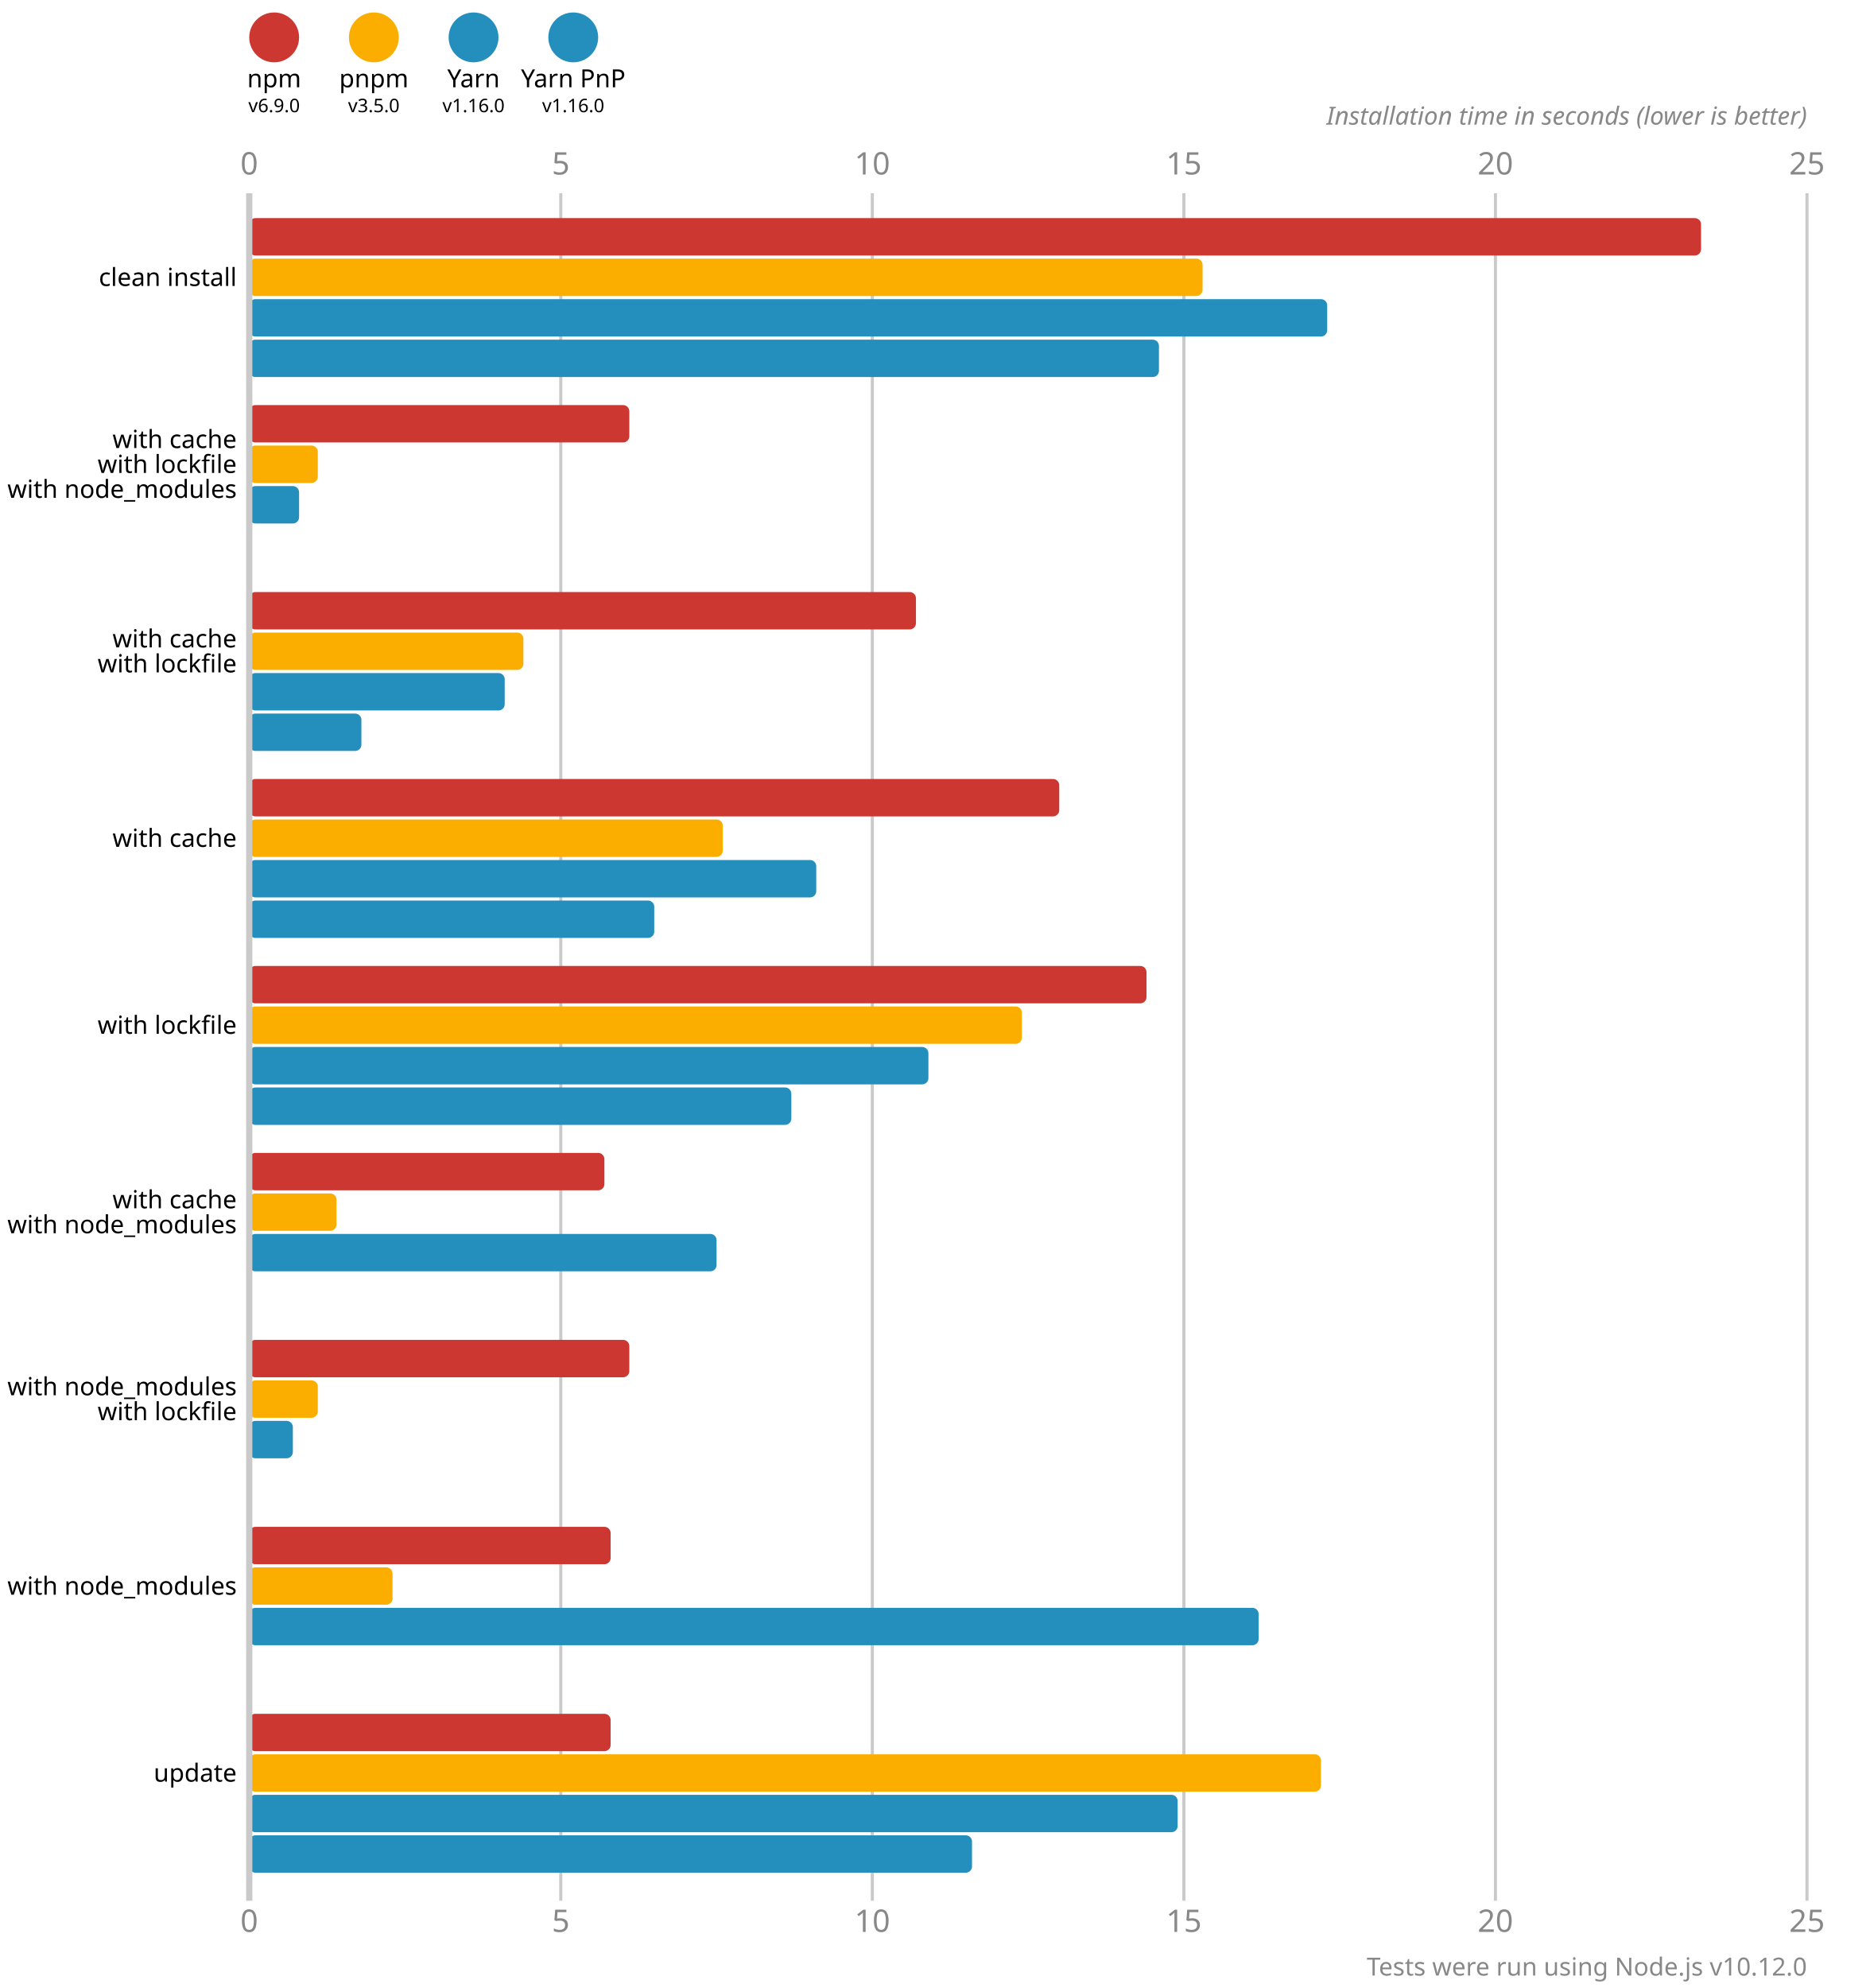
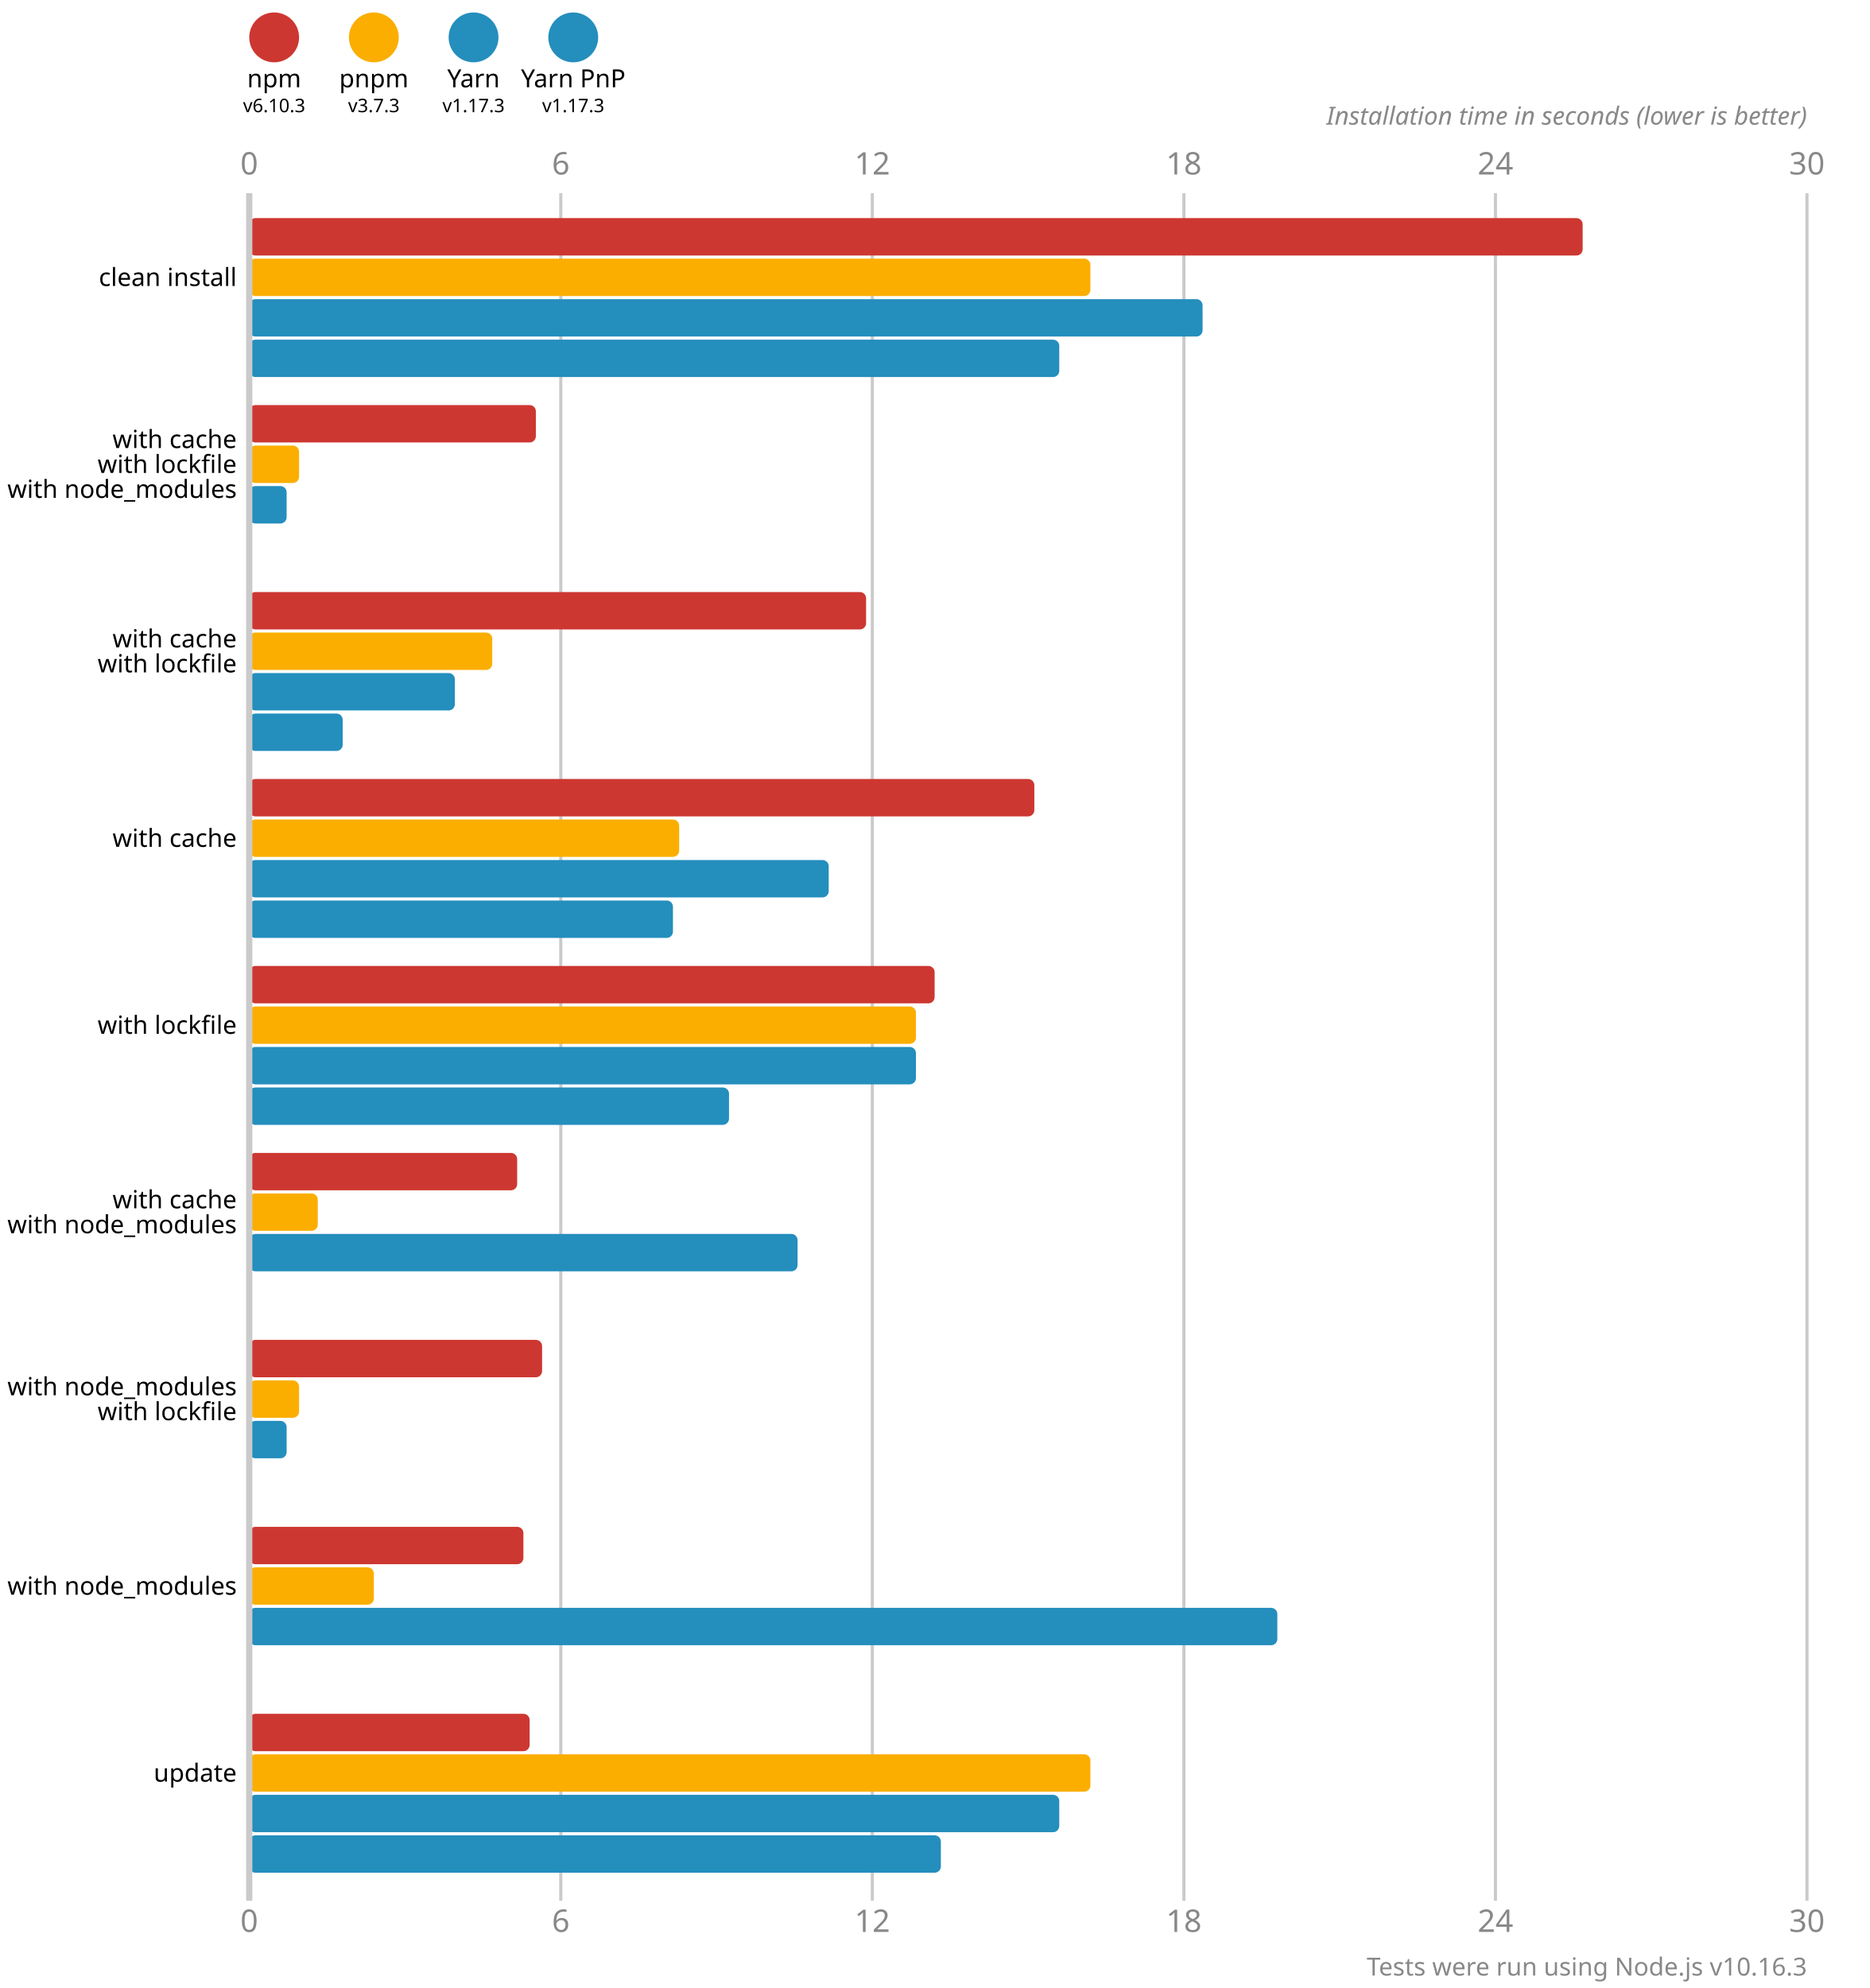
<svg xmlns="http://www.w3.org/2000/svg" version="1.1" viewBox="0 0 300 319">
  <style>
    .font { font-family: sans-serif; }
    .s3 { font-size: 3px; }
    .s4 { font-size: 4px; }
    .s5 { font-size: 5px; }
    .line { stroke: #cacaca; }
    .width { stroke-width: 0.5; }
    .text { fill: #888; }
  </style>
  <circle cx="44" cy="6" r="4" fill="#cd3731" />
  <text x="44" y="14" class="font s4" text-anchor="middle">npm</text>
-   <text x="44" y="18" class="font s3" text-anchor="middle">v6.9.0</text>
+   <text x="44" y="18" class="font s3" text-anchor="middle">v6.10.3</text>
  <circle cx="60" cy="6" r="4" fill="#fbae00" />
  <text x="60" y="14" class="font s4" text-anchor="middle">pnpm</text>
-   <text x="60" y="18" class="font s3" text-anchor="middle">v3.5.0</text>
+   <text x="60" y="18" class="font s3" text-anchor="middle">v3.7.3</text>
  <circle cx="76" cy="6" r="4" fill="#248ebd" />
  <text x="76" y="14" class="font s4" text-anchor="middle">Yarn</text>
-   <text x="76" y="18" class="font s3" text-anchor="middle">v1.16.0</text>
+   <text x="76" y="18" class="font s3" text-anchor="middle">v1.17.3</text>
  <circle cx="92" cy="6" r="4" fill="#248ebd" />
  <text x="92" y="14" class="font s4" text-anchor="middle">Yarn PnP</text>
-   <text x="92" y="18" class="font s3" text-anchor="middle">v1.16.0</text>
+   <text x="92" y="18" class="font s3" text-anchor="middle">v1.17.3</text>
  <text x="40" y="28" class="font s5 text" text-anchor="middle">0</text>
  <text x="40" y="310" class="font s5 text" text-anchor="middle">0</text>
  <line x1="90" y1="31" x2="90" y2="305" class="line width" />
-   <text x="90" y="28" class="font s5 text" text-anchor="middle">5</text>
-   <text x="90" y="310" class="font s5 text" text-anchor="middle">5</text>
+   <text x="90" y="28" class="font s5 text" text-anchor="middle">6</text>
+   <text x="90" y="310" class="font s5 text" text-anchor="middle">6</text>
  <line x1="140" y1="31" x2="140" y2="305" class="line width" />
-   <text x="140" y="28" class="font s5 text" text-anchor="middle">10</text>
-   <text x="140" y="310" class="font s5 text" text-anchor="middle">10</text>
+   <text x="140" y="28" class="font s5 text" text-anchor="middle">12</text>
+   <text x="140" y="310" class="font s5 text" text-anchor="middle">12</text>
  <line x1="190" y1="31" x2="190" y2="305" class="line width" />
-   <text x="190" y="28" class="font s5 text" text-anchor="middle">15</text>
-   <text x="190" y="310" class="font s5 text" text-anchor="middle">15</text>
+   <text x="190" y="28" class="font s5 text" text-anchor="middle">18</text>
+   <text x="190" y="310" class="font s5 text" text-anchor="middle">18</text>
  <line x1="240" y1="31" x2="240" y2="305" class="line width" />
-   <text x="240" y="28" class="font s5 text" text-anchor="middle">20</text>
-   <text x="240" y="310" class="font s5 text" text-anchor="middle">20</text>
+   <text x="240" y="28" class="font s5 text" text-anchor="middle">24</text>
+   <text x="240" y="310" class="font s5 text" text-anchor="middle">24</text>
  <line x1="290" y1="31" x2="290" y2="305" class="line width" />
-   <text x="290" y="28" class="font s5 text" text-anchor="middle">25</text>
-   <text x="290" y="310" class="font s5 text" text-anchor="middle">25</text>
+   <text x="290" y="28" class="font s5 text" text-anchor="middle">30</text>
+   <text x="290" y="310" class="font s5 text" text-anchor="middle">30</text>
  <text x="290" y="20" class="font s4 text" font-style="italic" text-anchor="end">Installation time in seconds (lower is better)</text>
-   <rect x="40" y="35" width="233" height="6" fill="#cd3731" rx="1" ry="1" />
-   <rect x="40" y="41.5" width="153" height="6" fill="#fbae00" rx="1" ry="1" />
-   <rect x="40" y="48" width="173" height="6" fill="#248ebd" rx="1" ry="1" />
-   <rect x="40" y="54.5" width="146" height="6" fill="#248ebd" rx="1" ry="1" />
-   <rect x="40" y="65" width="61" height="6" fill="#cd3731" rx="1" ry="1" />
-   <rect x="40" y="71.5" width="11" height="6" fill="#fbae00" rx="1" ry="1" />
-   <rect x="40" y="78" width="8" height="6" fill="#248ebd" rx="1" ry="1" />
+   <rect x="40" y="35" width="214" height="6" fill="#cd3731" rx="1" ry="1" />
+   <rect x="40" y="41.5" width="135" height="6" fill="#fbae00" rx="1" ry="1" />
+   <rect x="40" y="48" width="153" height="6" fill="#248ebd" rx="1" ry="1" />
+   <rect x="40" y="54.5" width="130" height="6" fill="#248ebd" rx="1" ry="1" />
+   <rect x="40" y="65" width="46" height="6" fill="#cd3731" rx="1" ry="1" />
+   <rect x="40" y="71.5" width="8" height="6" fill="#fbae00" rx="1" ry="1" />
+   <rect x="40" y="78" width="6" height="6" fill="#248ebd" rx="1" ry="1" />
  <rect x="40" y="84.5" width="0" height="6" fill="#248ebd" rx="1" ry="1" />
-   <rect x="40" y="95" width="107" height="6" fill="#cd3731" rx="1" ry="1" />
-   <rect x="40" y="101.5" width="44" height="6" fill="#fbae00" rx="1" ry="1" />
-   <rect x="40" y="108" width="41" height="6" fill="#248ebd" rx="1" ry="1" />
-   <rect x="40" y="114.5" width="18" height="6" fill="#248ebd" rx="1" ry="1" />
-   <rect x="40" y="125" width="130" height="6" fill="#cd3731" rx="1" ry="1" />
-   <rect x="40" y="131.5" width="76" height="6" fill="#fbae00" rx="1" ry="1" />
-   <rect x="40" y="138" width="91" height="6" fill="#248ebd" rx="1" ry="1" />
-   <rect x="40" y="144.5" width="65" height="6" fill="#248ebd" rx="1" ry="1" />
-   <rect x="40" y="155" width="144" height="6" fill="#cd3731" rx="1" ry="1" />
-   <rect x="40" y="161.5" width="124" height="6" fill="#fbae00" rx="1" ry="1" />
-   <rect x="40" y="168" width="109" height="6" fill="#248ebd" rx="1" ry="1" />
-   <rect x="40" y="174.5" width="87" height="6" fill="#248ebd" rx="1" ry="1" />
-   <rect x="40" y="185" width="57" height="6" fill="#cd3731" rx="1" ry="1" />
-   <rect x="40" y="191.5" width="14" height="6" fill="#fbae00" rx="1" ry="1" />
-   <rect x="40" y="198" width="75" height="6" fill="#248ebd" rx="1" ry="1" />
+   <rect x="40" y="95" width="99" height="6" fill="#cd3731" rx="1" ry="1" />
+   <rect x="40" y="101.5" width="39" height="6" fill="#fbae00" rx="1" ry="1" />
+   <rect x="40" y="108" width="33" height="6" fill="#248ebd" rx="1" ry="1" />
+   <rect x="40" y="114.5" width="15" height="6" fill="#248ebd" rx="1" ry="1" />
+   <rect x="40" y="125" width="126" height="6" fill="#cd3731" rx="1" ry="1" />
+   <rect x="40" y="131.5" width="69" height="6" fill="#fbae00" rx="1" ry="1" />
+   <rect x="40" y="138" width="93" height="6" fill="#248ebd" rx="1" ry="1" />
+   <rect x="40" y="144.5" width="68" height="6" fill="#248ebd" rx="1" ry="1" />
+   <rect x="40" y="155" width="110" height="6" fill="#cd3731" rx="1" ry="1" />
+   <rect x="40" y="161.5" width="107" height="6" fill="#fbae00" rx="1" ry="1" />
+   <rect x="40" y="168" width="107" height="6" fill="#248ebd" rx="1" ry="1" />
+   <rect x="40" y="174.5" width="77" height="6" fill="#248ebd" rx="1" ry="1" />
+   <rect x="40" y="185" width="43" height="6" fill="#cd3731" rx="1" ry="1" />
+   <rect x="40" y="191.5" width="11" height="6" fill="#fbae00" rx="1" ry="1" />
+   <rect x="40" y="198" width="88" height="6" fill="#248ebd" rx="1" ry="1" />
  <rect x="40" y="204.5" width="0" height="6" fill="#248ebd" rx="1" ry="1" />
-   <rect x="40" y="215" width="61" height="6" fill="#cd3731" rx="1" ry="1" />
-   <rect x="40" y="221.5" width="11" height="6" fill="#fbae00" rx="1" ry="1" />
-   <rect x="40" y="228" width="7" height="6" fill="#248ebd" rx="1" ry="1" />
+   <rect x="40" y="215" width="47" height="6" fill="#cd3731" rx="1" ry="1" />
+   <rect x="40" y="221.5" width="8" height="6" fill="#fbae00" rx="1" ry="1" />
+   <rect x="40" y="228" width="6" height="6" fill="#248ebd" rx="1" ry="1" />
  <rect x="40" y="234.5" width="0" height="6" fill="#248ebd" rx="1" ry="1" />
-   <rect x="40" y="245" width="58" height="6" fill="#cd3731" rx="1" ry="1" />
-   <rect x="40" y="251.5" width="23" height="6" fill="#fbae00" rx="1" ry="1" />
-   <rect x="40" y="258" width="162" height="6" fill="#248ebd" rx="1" ry="1" />
+   <rect x="40" y="245" width="44" height="6" fill="#cd3731" rx="1" ry="1" />
+   <rect x="40" y="251.5" width="20" height="6" fill="#fbae00" rx="1" ry="1" />
+   <rect x="40" y="258" width="165" height="6" fill="#248ebd" rx="1" ry="1" />
  <rect x="40" y="264.5" width="0" height="6" fill="#248ebd" rx="1" ry="1" />
-   <rect x="40" y="275" width="58" height="6" fill="#cd3731" rx="1" ry="1" />
-   <rect x="40" y="281.5" width="172" height="6" fill="#fbae00" rx="1" ry="1" />
-   <rect x="40" y="288" width="149" height="6" fill="#248ebd" rx="1" ry="1" />
-   <rect x="40" y="294.5" width="116" height="6" fill="#248ebd" rx="1" ry="1" />
+   <rect x="40" y="275" width="45" height="6" fill="#cd3731" rx="1" ry="1" />
+   <rect x="40" y="281.5" width="135" height="6" fill="#fbae00" rx="1" ry="1" />
+   <rect x="40" y="288" width="130" height="6" fill="#248ebd" rx="1" ry="1" />
+   <rect x="40" y="294.5" width="111" height="6" fill="#248ebd" rx="1" ry="1" />
  <line x1="40" y1="31" x2="40" y2="305" class="line" />
  <text x="38" y="44.5" class="font s4" dominant-baseline="middle" text-anchor="end">clean install</text>
  <text x="38" y="70.5" class="font s4" dominant-baseline="middle" text-anchor="end">with cache</text>
  <text x="38" y="74.5" class="font s4" dominant-baseline="middle" text-anchor="end">with lockfile</text>
  <text x="38" y="78.5" class="font s4" dominant-baseline="middle" text-anchor="end">with node_modules</text>
  <text x="38" y="102.5" class="font s4" dominant-baseline="middle" text-anchor="end">with cache</text>
  <text x="38" y="106.5" class="font s4" dominant-baseline="middle" text-anchor="end">with lockfile</text>
  <text x="38" y="134.5" class="font s4" dominant-baseline="middle" text-anchor="end">with cache</text>
  <text x="38" y="164.5" class="font s4" dominant-baseline="middle" text-anchor="end">with lockfile</text>
  <text x="38" y="192.5" class="font s4" dominant-baseline="middle" text-anchor="end">with cache</text>
  <text x="38" y="196.5" class="font s4" dominant-baseline="middle" text-anchor="end">with node_modules</text>
  <text x="38" y="222.5" class="font s4" dominant-baseline="middle" text-anchor="end">with node_modules</text>
  <text x="38" y="226.5" class="font s4" dominant-baseline="middle" text-anchor="end">with lockfile</text>
  <text x="38" y="254.5" class="font s4" dominant-baseline="middle" text-anchor="end">with node_modules</text>
  <text x="38" y="284.5" class="font s4" dominant-baseline="middle" text-anchor="end">update</text>
-   <text x="290" y="317" class="font s4 text" text-anchor="end">Tests were run using Node.js v10.12.0</text>
+   <text x="290" y="317" class="font s4 text" text-anchor="end">Tests were run using Node.js v10.16.3</text>
</svg>
